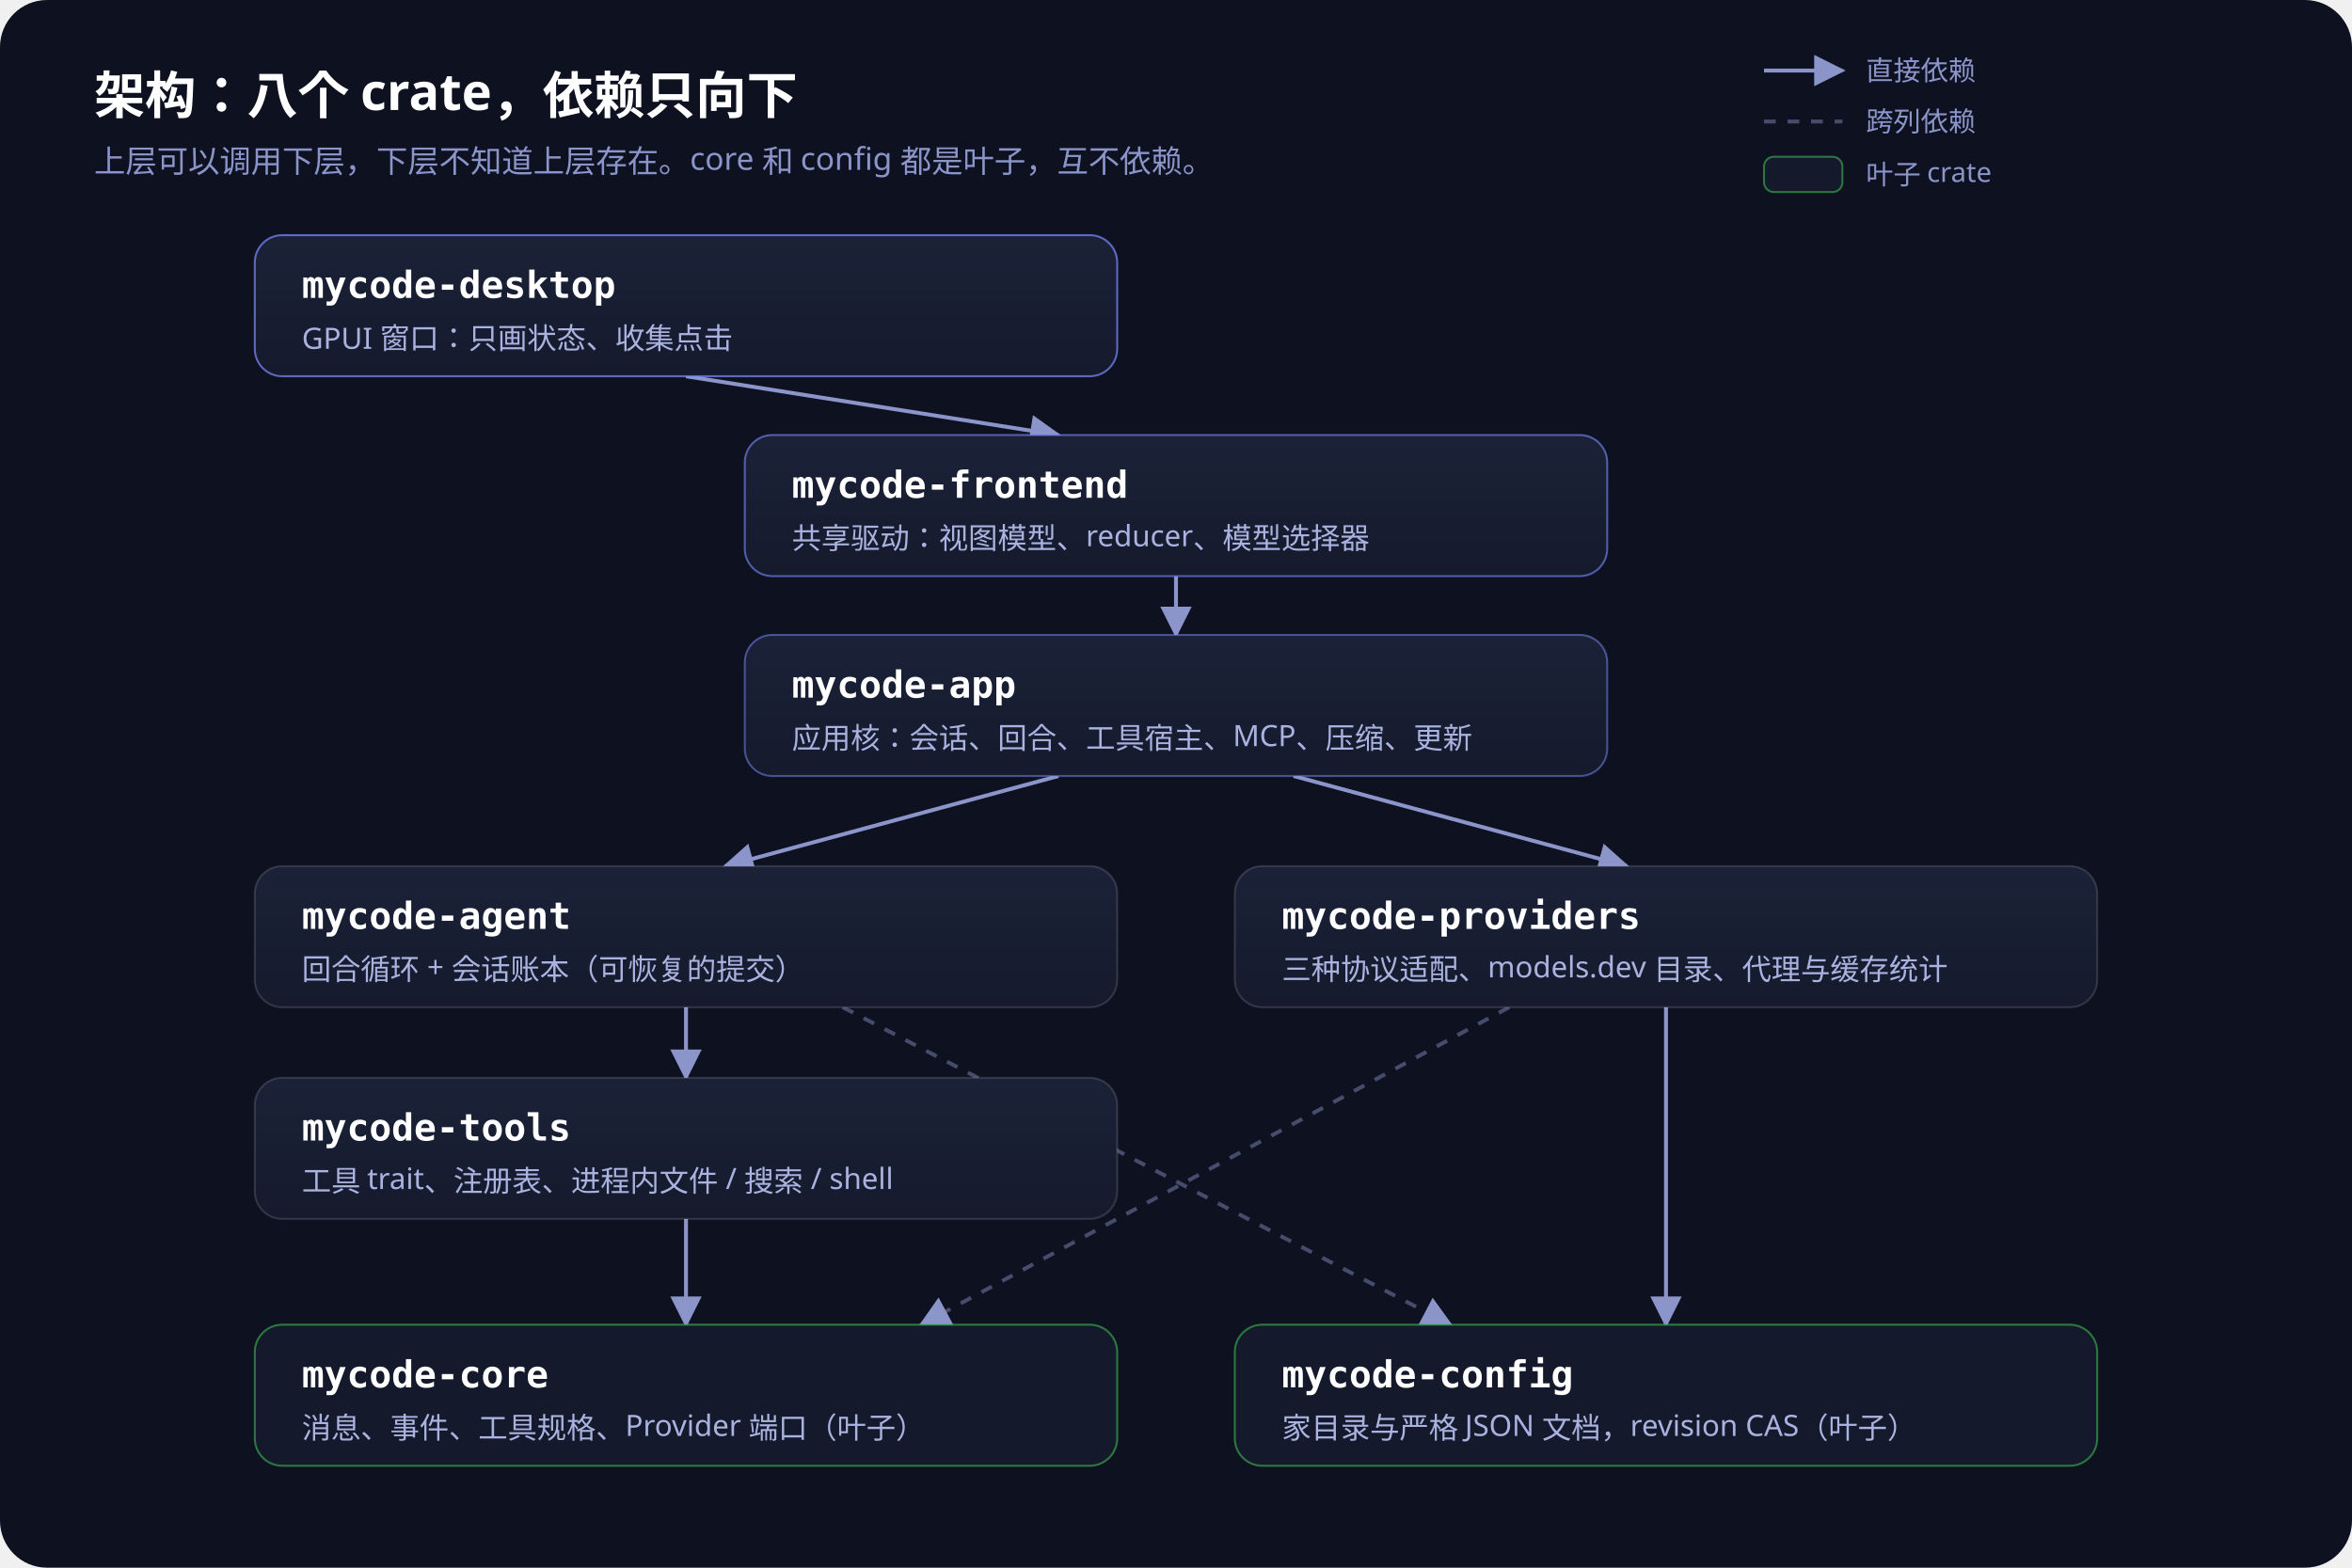
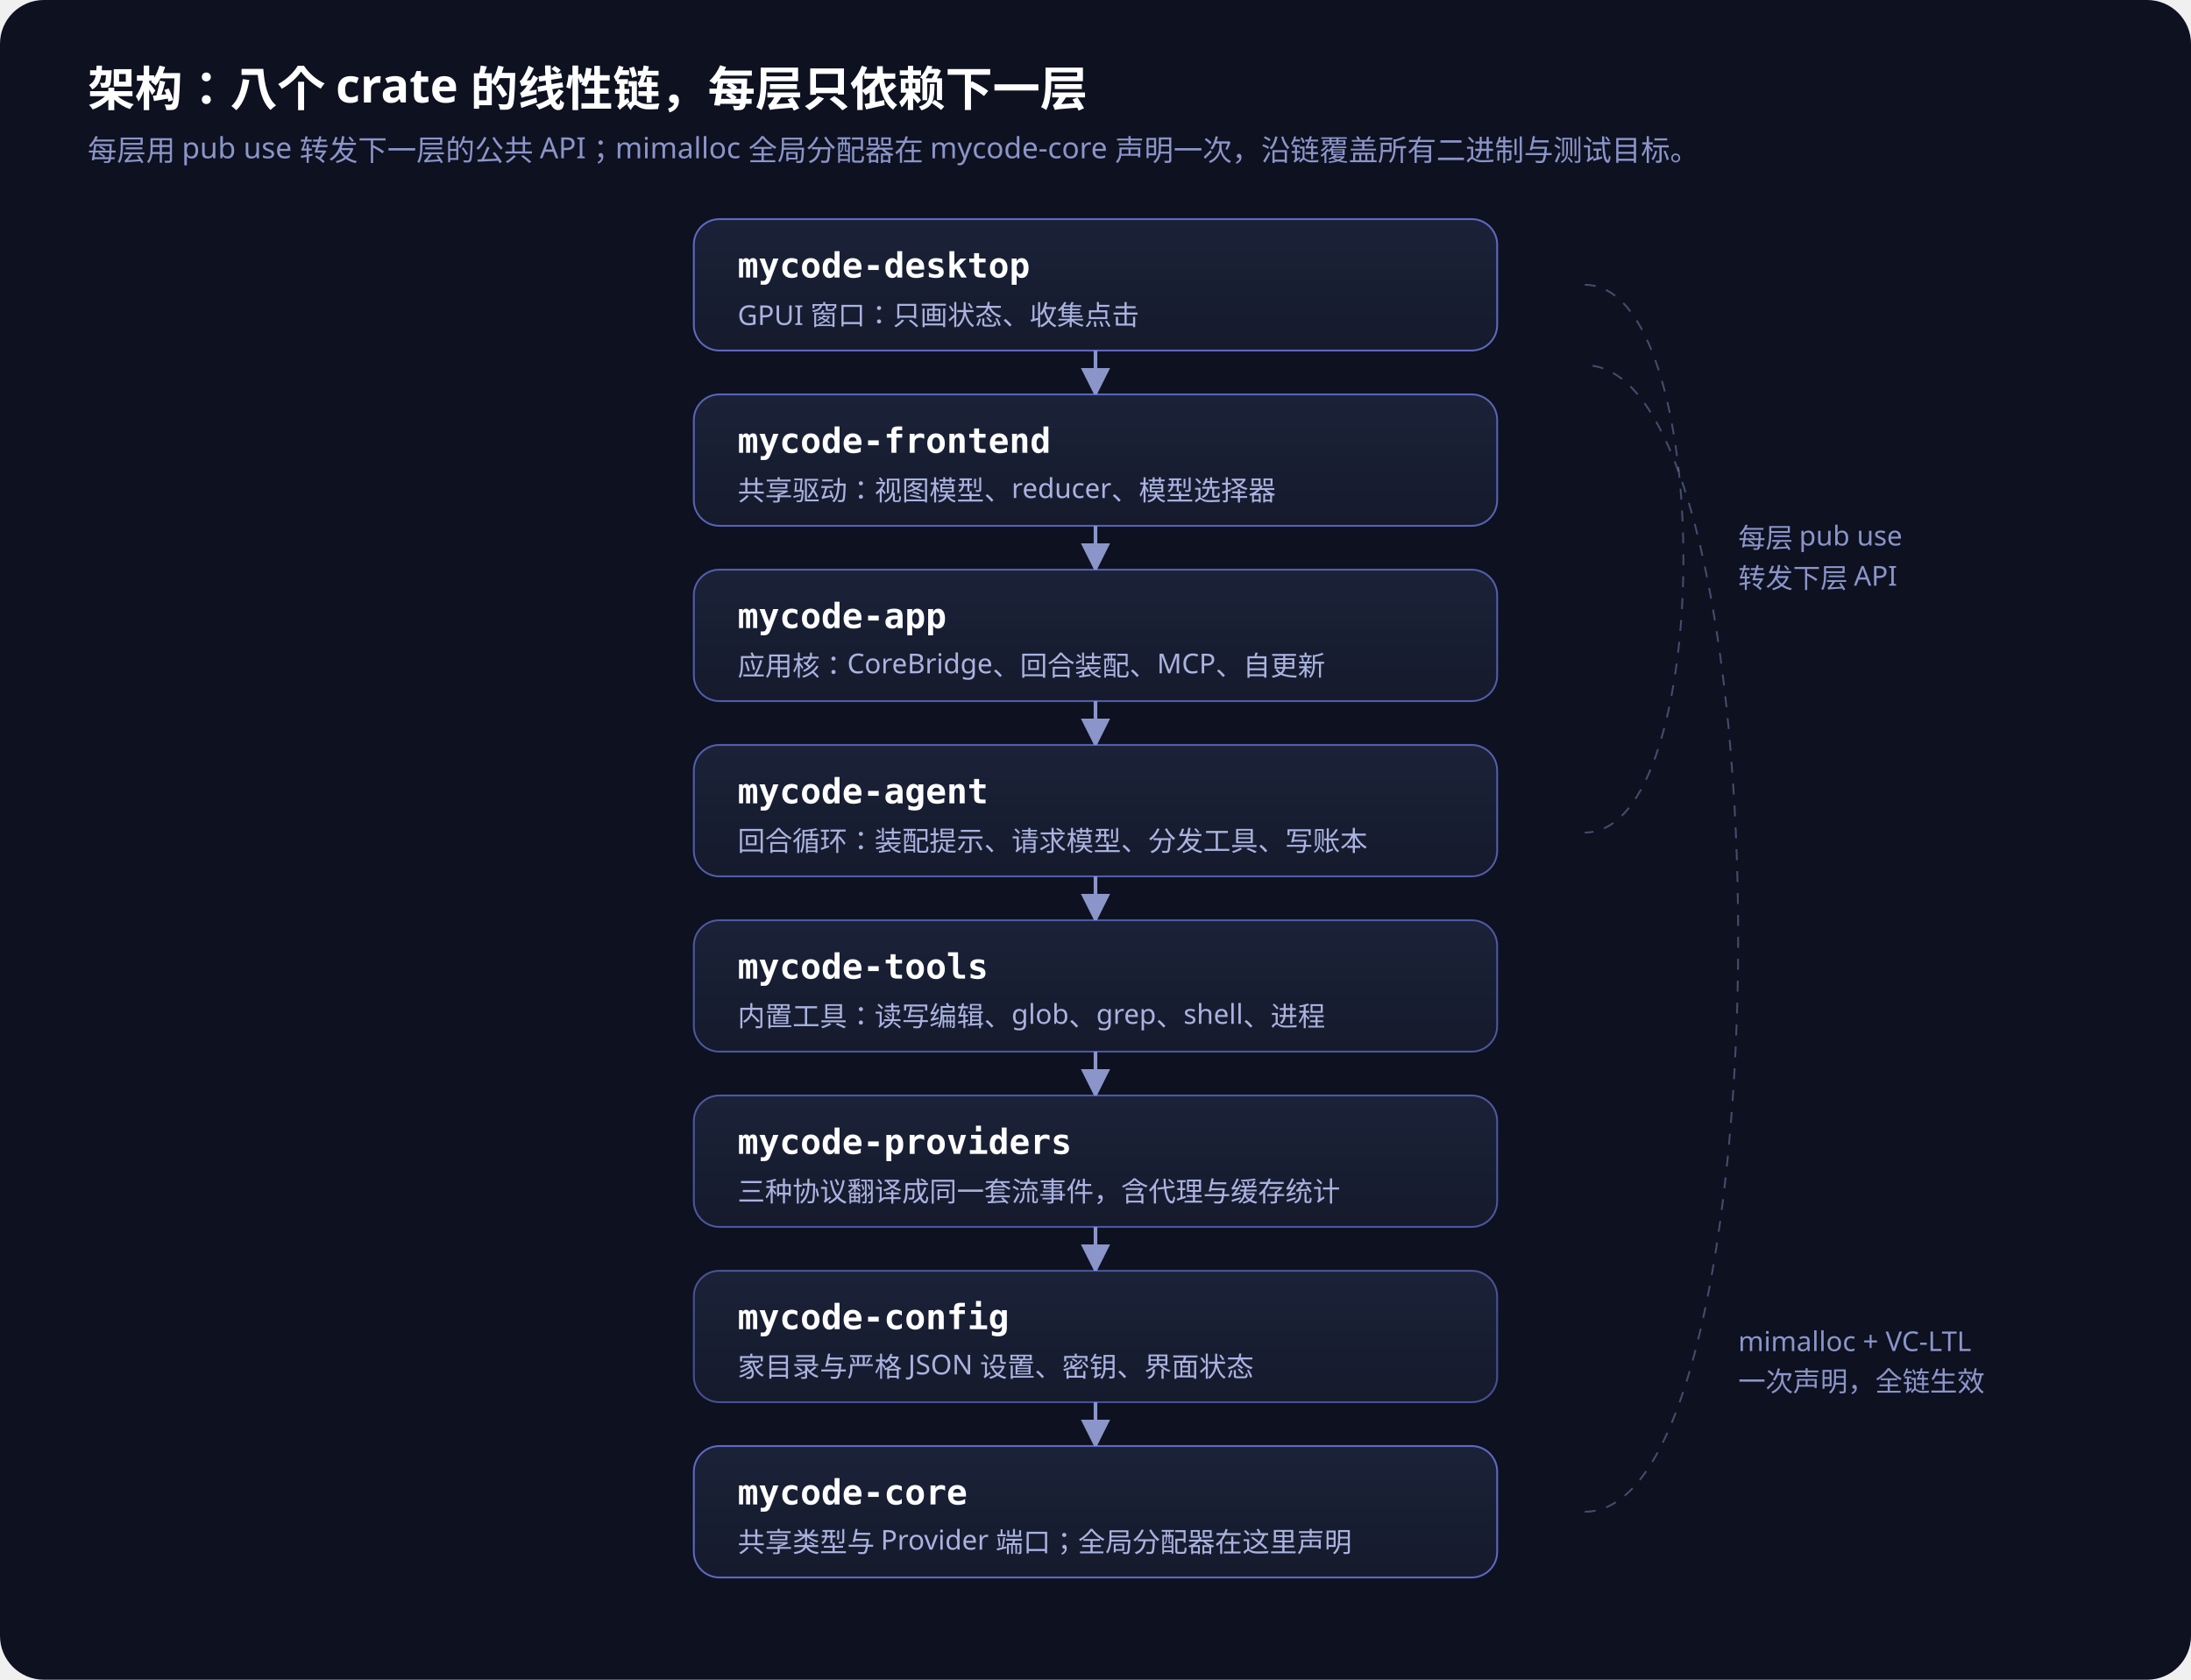
- <svg xmlns="http://www.w3.org/2000/svg" width="1200" height="800" viewBox="0 0 1200 800" role="img" aria-label="九个 crate 的分层：依赖只向下">
+ <svg xmlns="http://www.w3.org/2000/svg" width="1200" height="920" viewBox="0 0 1200 920" role="img" aria-label="八个 crate 的线性链：每层只依赖下一层">
  <defs>
    <marker id="arrow" viewBox="0 0 10 10" refX="9" refY="5" markerWidth="8" markerHeight="8" orient="auto-start-reverse">
      <path d="M0 0L10 5L0 10z" fill="#8b95c9" />
    </marker>
    <linearGradient id="card" x1="0" y1="0" x2="0" y2="1">
      <stop offset="0" stop-color="#1b2238" />
      <stop offset="1" stop-color="#151a2c" />
    </linearGradient>
  </defs>
-   <rect width="1200" height="800" rx="24" fill="#0d1120" />
+   <rect width="1200" height="920" rx="24" fill="#0d1120" />
  <g font-family="'PingFang SC','Microsoft YaHei','Noto Sans SC','Segoe UI',system-ui,sans-serif">
-     <text x="48" y="58" fill="#ffffff" font-size="26" font-weight="700">架构：八个 crate，依赖只向下</text>
-     <text x="48" y="88" fill="#8b95c9" font-size="16">上层可以调用下层，下层不知道上层存在。core 和 config 都是叶子，互不依赖。</text>
+     <text x="48" y="58" fill="#ffffff" font-size="26" font-weight="700">架构：八个 crate 的线性链，每层只依赖下一层</text>
+     <text x="48" y="88" fill="#8b95c9" font-size="16">每层用 pub use 转发下一层的公共 API；mimalloc 全局分配器在 mycode-core 声明一次，沿链覆盖所有二进制与测试目标。</text>
    <g fill="none" stroke="#8b95c9" stroke-width="2" marker-end="url(#arrow)">
-       <path d="M350 192L540 222" />
-       <path d="M600 294V324" />
-       <path d="M540 396L370 442" />
-       <path d="M660 396L830 442" />
-       <path d="M350 514V550" />
-       <path d="M350 622V676" />
-       <path d="M850 514V676" />
-       <g stroke-opacity="0.45" stroke-dasharray="6 6">
-         <path d="M770 514L470 676" />
-         <path d="M430 514L740 676" />
-       </g>
+       <path d="M600 192V216" />
+       <path d="M600 288V312" />
+       <path d="M600 384V408" />
+       <path d="M600 480V504" />
+       <path d="M600 576V600" />
+       <path d="M600 672V696" />
+       <path d="M600 768V792" />
    </g>
    <g>
-       <rect x="130" y="120" width="440" height="72" rx="14" fill="url(#card)" stroke="#7c8cff" stroke-opacity="0.7" />
-       <text x="154" y="152" fill="#ffffff" font-size="19" font-weight="700" font-family="'Cascadia Code','JetBrains Mono',Consolas,monospace">mycode-desktop</text>
-       <text x="154" y="178" fill="#aab3e0" font-size="15">GPUI 窗口：只画状态、收集点击</text>
-       <rect x="380" y="222" width="440" height="72" rx="14" fill="url(#card)" stroke="#7c8cff" stroke-opacity="0.6" />
-       <text x="404" y="254" fill="#ffffff" font-size="19" font-weight="700" font-family="'Cascadia Code','JetBrains Mono',Consolas,monospace">mycode-frontend</text>
-       <text x="404" y="280" fill="#aab3e0" font-size="15">共享驱动：视图模型、reducer、模型选择器</text>
-       <rect x="380" y="324" width="440" height="72" rx="14" fill="url(#card)" stroke="#7c8cff" stroke-opacity="0.5" />
-       <text x="404" y="356" fill="#ffffff" font-size="19" font-weight="700" font-family="'Cascadia Code','JetBrains Mono',Consolas,monospace">mycode-app</text>
-       <text x="404" y="382" fill="#aab3e0" font-size="15">应用核：会话、回合、工具宿主、MCP、压缩、更新</text>
-       <rect x="130" y="442" width="440" height="72" rx="14" fill="url(#card)" stroke="#ffffff" stroke-opacity="0.14" />
-       <text x="154" y="474" fill="#ffffff" font-size="19" font-weight="700" font-family="'Cascadia Code','JetBrains Mono',Consolas,monospace">mycode-agent</text>
-       <text x="154" y="500" fill="#aab3e0" font-size="15">回合循环 + 会话账本（可恢复的提交）</text>
-       <rect x="630" y="442" width="440" height="72" rx="14" fill="url(#card)" stroke="#ffffff" stroke-opacity="0.14" />
-       <text x="654" y="474" fill="#ffffff" font-size="19" font-weight="700" font-family="'Cascadia Code','JetBrains Mono',Consolas,monospace">mycode-providers</text>
-       <text x="654" y="500" fill="#aab3e0" font-size="15">三种协议适配、models.dev 目录、代理与缓存统计</text>
-       <rect x="130" y="550" width="440" height="72" rx="14" fill="url(#card)" stroke="#ffffff" stroke-opacity="0.14" />
-       <text x="154" y="582" fill="#ffffff" font-size="19" font-weight="700" font-family="'Cascadia Code','JetBrains Mono',Consolas,monospace">mycode-tools</text>
-       <text x="154" y="608" fill="#aab3e0" font-size="15">工具 trait、注册表、进程内文件 / 搜索 / shell</text>
-       <rect x="130" y="676" width="440" height="72" rx="14" fill="#141a2b" stroke="#3fb950" stroke-opacity="0.6" />
-       <text x="154" y="708" fill="#ffffff" font-size="19" font-weight="700" font-family="'Cascadia Code','JetBrains Mono',Consolas,monospace">mycode-core</text>
-       <text x="154" y="734" fill="#aab3e0" font-size="15">消息、事件、工具规格、Provider 端口（叶子）</text>
-       <rect x="630" y="676" width="440" height="72" rx="14" fill="#141a2b" stroke="#3fb950" stroke-opacity="0.6" />
-       <text x="654" y="708" fill="#ffffff" font-size="19" font-weight="700" font-family="'Cascadia Code','JetBrains Mono',Consolas,monospace">mycode-config</text>
-       <text x="654" y="734" fill="#aab3e0" font-size="15">家目录与严格 JSON 文档，revision CAS（叶子）</text>
+       <rect x="380" y="120" width="440" height="72" rx="14" fill="url(#card)" stroke="#7c8cff" stroke-opacity="0.7" />
+       <text x="404" y="152" fill="#ffffff" font-size="19" font-weight="700" font-family="'Cascadia Code','JetBrains Mono',Consolas,monospace">mycode-desktop</text>
+       <text x="404" y="178" fill="#aab3e0" font-size="15">GPUI 窗口：只画状态、收集点击</text>
+       <rect x="380" y="216" width="440" height="72" rx="14" fill="url(#card)" stroke="#7c8cff" stroke-opacity="0.65" />
+       <text x="404" y="248" fill="#ffffff" font-size="19" font-weight="700" font-family="'Cascadia Code','JetBrains Mono',Consolas,monospace">mycode-frontend</text>
+       <text x="404" y="274" fill="#aab3e0" font-size="15">共享驱动：视图模型、reducer、模型选择器</text>
+       <rect x="380" y="312" width="440" height="72" rx="14" fill="url(#card)" stroke="#7c8cff" stroke-opacity="0.6" />
+       <text x="404" y="344" fill="#ffffff" font-size="19" font-weight="700" font-family="'Cascadia Code','JetBrains Mono',Consolas,monospace">mycode-app</text>
+       <text x="404" y="370" fill="#aab3e0" font-size="15">应用核：CoreBridge、回合装配、MCP、自更新</text>
+       <rect x="380" y="408" width="440" height="72" rx="14" fill="url(#card)" stroke="#7c8cff" stroke-opacity="0.6" />
+       <text x="404" y="440" fill="#ffffff" font-size="19" font-weight="700" font-family="'Cascadia Code','JetBrains Mono',Consolas,monospace">mycode-agent</text>
+       <text x="404" y="466" fill="#aab3e0" font-size="15">回合循环：装配提示、请求模型、分发工具、写账本</text>
+       <rect x="380" y="504" width="440" height="72" rx="14" fill="url(#card)" stroke="#7c8cff" stroke-opacity="0.55" />
+       <text x="404" y="536" fill="#ffffff" font-size="19" font-weight="700" font-family="'Cascadia Code','JetBrains Mono',Consolas,monospace">mycode-tools</text>
+       <text x="404" y="562" fill="#aab3e0" font-size="15">内置工具：读写编辑、glob、grep、shell、进程</text>
+       <rect x="380" y="600" width="440" height="72" rx="14" fill="url(#card)" stroke="#7c8cff" stroke-opacity="0.55" />
+       <text x="404" y="632" fill="#ffffff" font-size="19" font-weight="700" font-family="'Cascadia Code','JetBrains Mono',Consolas,monospace">mycode-providers</text>
+       <text x="404" y="658" fill="#aab3e0" font-size="15">三种协议翻译成同一套流事件，含代理与缓存统计</text>
+       <rect x="380" y="696" width="440" height="72" rx="14" fill="url(#card)" stroke="#7c8cff" stroke-opacity="0.5" />
+       <text x="404" y="728" fill="#ffffff" font-size="19" font-weight="700" font-family="'Cascadia Code','JetBrains Mono',Consolas,monospace">mycode-config</text>
+       <text x="404" y="754" fill="#aab3e0" font-size="15">家目录与严格 JSON 设置、密钥、界面状态</text>
+       <rect x="380" y="792" width="440" height="72" rx="14" fill="url(#card)" stroke="#7c8cff" stroke-opacity="0.7" />
+       <text x="404" y="824" fill="#ffffff" font-size="19" font-weight="700" font-family="'Cascadia Code','JetBrains Mono',Consolas,monospace">mycode-core</text>
+       <text x="404" y="850" fill="#aab3e0" font-size="15">共享类型与 Provider 端口；全局分配器在这里声明</text>
    </g>
-     <g font-size="14" fill="#8b95c9">
-       <line x1="900" y1="36" x2="940" y2="36" stroke="#8b95c9" stroke-width="2" marker-end="url(#arrow)" />
-       <text x="952" y="41">直接依赖</text>
-       <line x1="900" y1="62" x2="940" y2="62" stroke="#8b95c9" stroke-width="2" stroke-opacity="0.45" stroke-dasharray="6 6" />
-       <text x="952" y="67">跨列依赖</text>
-       <rect x="900" y="80" width="40" height="18" rx="5" fill="#141a2b" stroke="#3fb950" stroke-opacity="0.6" />
-       <text x="952" y="94">叶子 crate</text>
+     <g stroke="#8b95c9" stroke-opacity="0.45" stroke-dasharray="6 6" fill="none">
+       <path d="M868 156C940 156 940 456 868 456" />
+       <path d="M868 828C980 828 980 200 868 200" />
    </g>
+     <text x="952" y="300" fill="#8b95c9" font-size="15">每层 pub use</text>
+     <text x="952" y="322" fill="#8b95c9" font-size="15">转发下层 API</text>
+     <text x="952" y="740" fill="#8b95c9" font-size="15">mimalloc + VC-LTL</text>
+     <text x="952" y="762" fill="#8b95c9" font-size="15">一次声明，全链生效</text>
  </g>
</svg>
